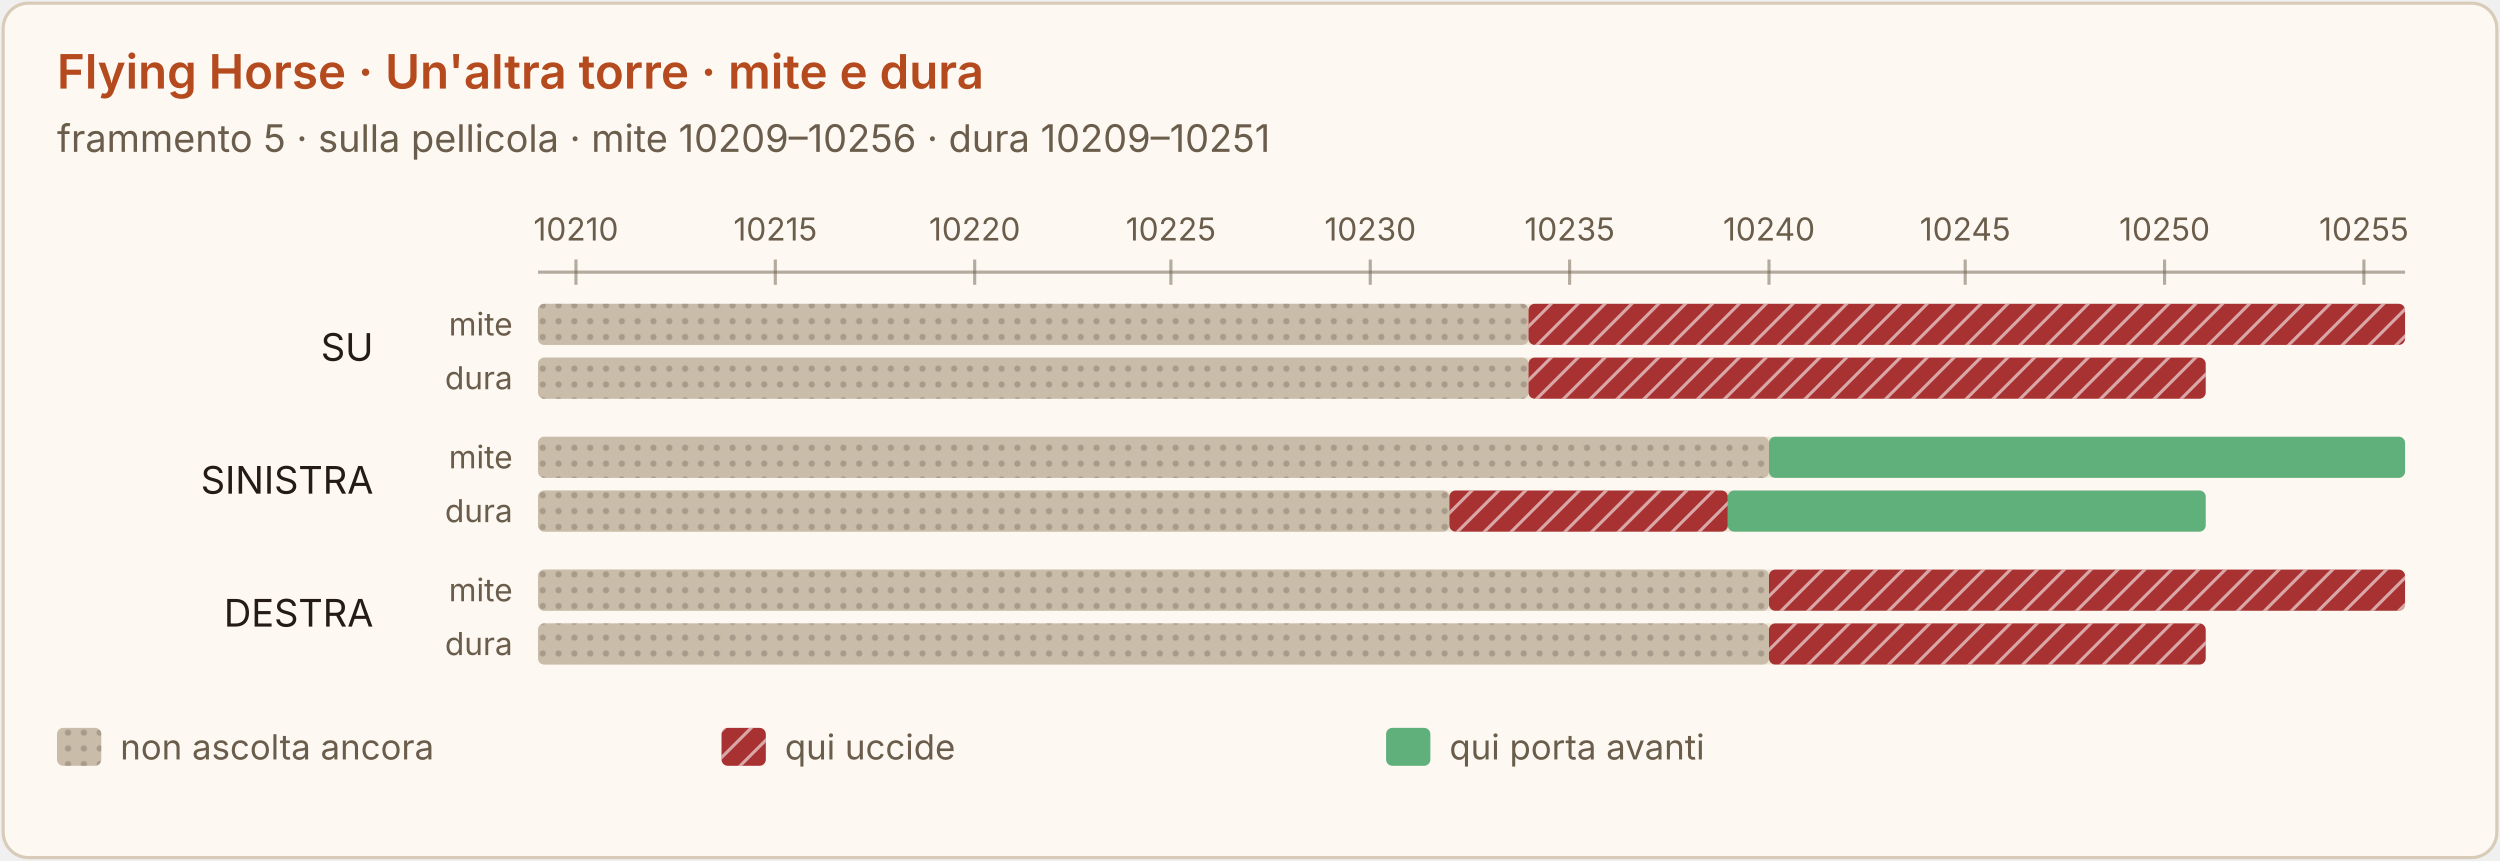
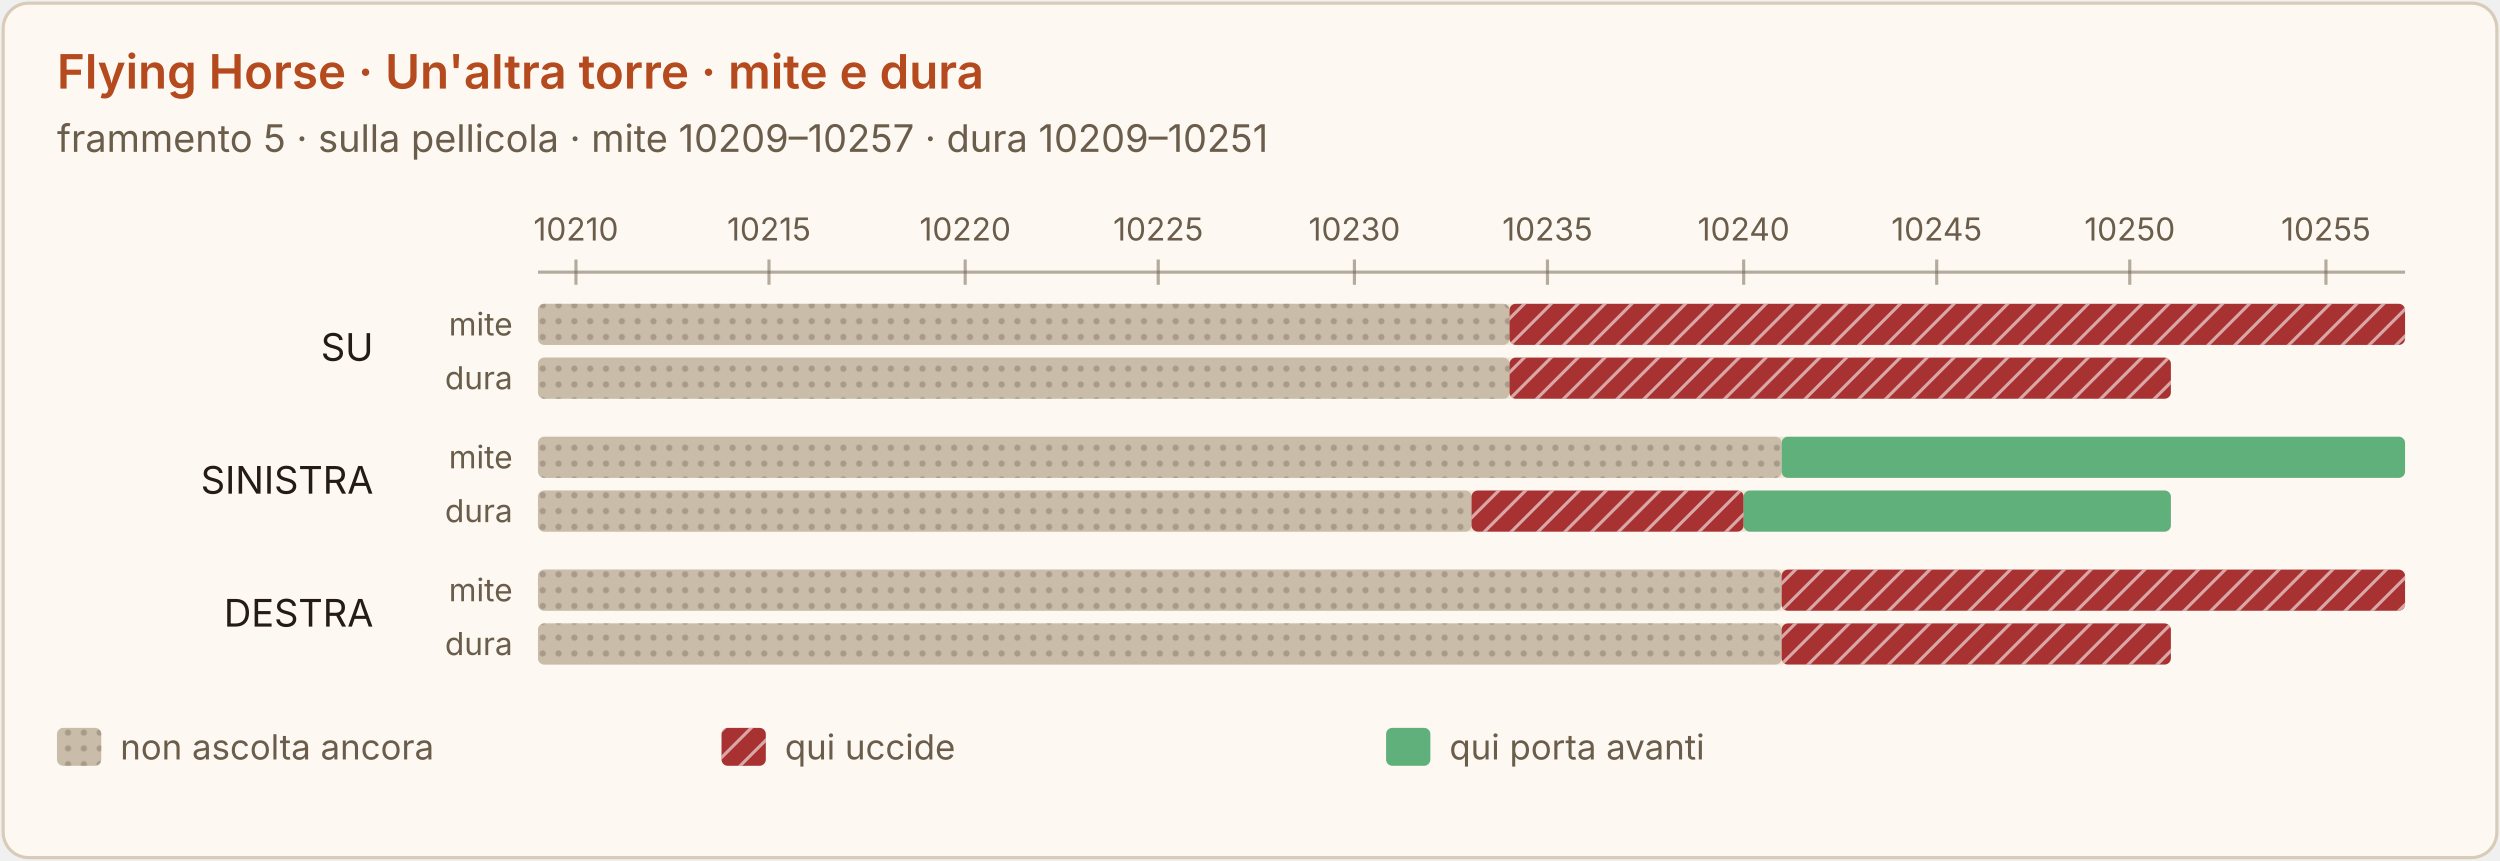
<svg xmlns="http://www.w3.org/2000/svg" width="790" height="272" viewBox="0 0 790 272" font-family="Inter,DejaVu Sans,sans-serif">
  <defs>
    <pattern id="tMorte" width="6" height="6" patternUnits="userSpaceOnUse" patternTransform="rotate(45)">
      <line x1="0" y1="0" x2="0" y2="6" stroke="#FFFFFF" stroke-width="2" opacity=".55" />
    </pattern>
    <pattern id="tAttesa" width="5" height="5" patternUnits="userSpaceOnUse">
      <circle cx="1.5" cy="1.5" r="1" fill="#8C8072" opacity=".55" />
    </pattern>
    <pattern id="tSorda" width="6" height="6" patternUnits="userSpaceOnUse">
      <path d="M0 0 L6 6 M6 0 L0 6" stroke="#FFFFFF" stroke-width="1" opacity=".5" />
    </pattern>
  </defs>
  <rect x="1" y="1" width="788" height="270" fill="#FDF9F2" stroke="#D8CBB8" stroke-width="1" rx="8" />
  <text x="18" y="28" fill="#B44A1E" font-size="15" font-weight="600">Flying Horse · Un'altra torre · mite e dura</text>
-   <text x="18" y="48" fill="#6B5D4B" font-size="12">frammento 5 · sulla pellicola · mite 10209–10256 · dura 10209–10251</text>
+   <text x="18" y="48" fill="#6B5D4B" font-size="12">frammento 5 · sulla pellicola · mite 10209–10257 · dura 10209–10251</text>
  <line x1="170" y1="86" x2="760" y2="86" stroke="#6B5D4B" stroke-width="1" opacity=".5" />
  <line x1="182" y1="82" x2="182" y2="90" stroke="#6B5D4B" stroke-width="1" opacity=".5" />
  <text x="182" y="76" fill="#6B5D4B" font-size="10" text-anchor="middle">10210</text>
-   <line x1="245" y1="82" x2="245" y2="90" stroke="#6B5D4B" stroke-width="1" opacity=".5" />
-   <text x="245" y="76" fill="#6B5D4B" font-size="10" text-anchor="middle">10215</text>
-   <line x1="308" y1="82" x2="308" y2="90" stroke="#6B5D4B" stroke-width="1" opacity=".5" />
-   <text x="308" y="76" fill="#6B5D4B" font-size="10" text-anchor="middle">10220</text>
-   <line x1="370" y1="82" x2="370" y2="90" stroke="#6B5D4B" stroke-width="1" opacity=".5" />
-   <text x="370" y="76" fill="#6B5D4B" font-size="10" text-anchor="middle">10225</text>
-   <line x1="433" y1="82" x2="433" y2="90" stroke="#6B5D4B" stroke-width="1" opacity=".5" />
-   <text x="433" y="76" fill="#6B5D4B" font-size="10" text-anchor="middle">10230</text>
-   <line x1="496" y1="82" x2="496" y2="90" stroke="#6B5D4B" stroke-width="1" opacity=".5" />
-   <text x="496" y="76" fill="#6B5D4B" font-size="10" text-anchor="middle">10235</text>
-   <line x1="559" y1="82" x2="559" y2="90" stroke="#6B5D4B" stroke-width="1" opacity=".5" />
-   <text x="559" y="76" fill="#6B5D4B" font-size="10" text-anchor="middle">10240</text>
-   <line x1="621" y1="82" x2="621" y2="90" stroke="#6B5D4B" stroke-width="1" opacity=".5" />
-   <text x="621" y="76" fill="#6B5D4B" font-size="10" text-anchor="middle">10245</text>
-   <line x1="684" y1="82" x2="684" y2="90" stroke="#6B5D4B" stroke-width="1" opacity=".5" />
-   <text x="684" y="76" fill="#6B5D4B" font-size="10" text-anchor="middle">10250</text>
-   <line x1="747" y1="82" x2="747" y2="90" stroke="#6B5D4B" stroke-width="1" opacity=".5" />
-   <text x="747" y="76" fill="#6B5D4B" font-size="10" text-anchor="middle">10255</text>
+   <line x1="243" y1="82" x2="243" y2="90" stroke="#6B5D4B" stroke-width="1" opacity=".5" />
+   <text x="243" y="76" fill="#6B5D4B" font-size="10" text-anchor="middle">10215</text>
+   <line x1="305" y1="82" x2="305" y2="90" stroke="#6B5D4B" stroke-width="1" opacity=".5" />
+   <text x="305" y="76" fill="#6B5D4B" font-size="10" text-anchor="middle">10220</text>
+   <line x1="366" y1="82" x2="366" y2="90" stroke="#6B5D4B" stroke-width="1" opacity=".5" />
+   <text x="366" y="76" fill="#6B5D4B" font-size="10" text-anchor="middle">10225</text>
+   <line x1="428" y1="82" x2="428" y2="90" stroke="#6B5D4B" stroke-width="1" opacity=".5" />
+   <text x="428" y="76" fill="#6B5D4B" font-size="10" text-anchor="middle">10230</text>
+   <line x1="489" y1="82" x2="489" y2="90" stroke="#6B5D4B" stroke-width="1" opacity=".5" />
+   <text x="489" y="76" fill="#6B5D4B" font-size="10" text-anchor="middle">10235</text>
+   <line x1="551" y1="82" x2="551" y2="90" stroke="#6B5D4B" stroke-width="1" opacity=".5" />
+   <text x="551" y="76" fill="#6B5D4B" font-size="10" text-anchor="middle">10240</text>
+   <line x1="612" y1="82" x2="612" y2="90" stroke="#6B5D4B" stroke-width="1" opacity=".5" />
+   <text x="612" y="76" fill="#6B5D4B" font-size="10" text-anchor="middle">10245</text>
+   <line x1="673" y1="82" x2="673" y2="90" stroke="#6B5D4B" stroke-width="1" opacity=".5" />
+   <text x="673" y="76" fill="#6B5D4B" font-size="10" text-anchor="middle">10250</text>
+   <line x1="735" y1="82" x2="735" y2="90" stroke="#6B5D4B" stroke-width="1" opacity=".5" />
+   <text x="735" y="76" fill="#6B5D4B" font-size="10" text-anchor="middle">10255</text>
  <text x="118" y="114" fill="#241C14" font-size="12" text-anchor="end">SU</text>
  <text x="162" y="106" fill="#6B5D4B" font-size="10" text-anchor="end">mite</text>
  <text x="162" y="123" fill="#6B5D4B" font-size="10" text-anchor="end">dura</text>
  <rect x="170" y="96" width="590" height="13" fill="#EDE4D6" rx="2" />
-   <rect x="170" y="96" width="313" height="13" fill="#C9BCA8" rx="2" />
-   <rect x="170" y="96" width="313" height="13" fill="url(#tAttesa)" rx="2" />
-   <rect x="483" y="96" width="277" height="13" fill="#A83232" rx="2" />
-   <rect x="483" y="96" width="277" height="13" fill="url(#tMorte)" rx="2" />
-   <rect x="170" y="113" width="527" height="13" fill="#EDE4D6" rx="2" />
-   <rect x="170" y="113" width="313" height="13" fill="#C9BCA8" rx="2" />
-   <rect x="170" y="113" width="313" height="13" fill="url(#tAttesa)" rx="2" />
-   <rect x="483" y="113" width="214" height="13" fill="#A83232" rx="2" />
-   <rect x="483" y="113" width="214" height="13" fill="url(#tMorte)" rx="2" />
+   <rect x="170" y="96" width="307" height="13" fill="#C9BCA8" rx="2" />
+   <rect x="170" y="96" width="307" height="13" fill="url(#tAttesa)" rx="2" />
+   <rect x="477" y="96" width="283" height="13" fill="#A83232" rx="2" />
+   <rect x="477" y="96" width="283" height="13" fill="url(#tMorte)" rx="2" />
+   <rect x="170" y="113" width="516" height="13" fill="#EDE4D6" rx="2" />
+   <rect x="170" y="113" width="307" height="13" fill="#C9BCA8" rx="2" />
+   <rect x="170" y="113" width="307" height="13" fill="url(#tAttesa)" rx="2" />
+   <rect x="477" y="113" width="209" height="13" fill="#A83232" rx="2" />
+   <rect x="477" y="113" width="209" height="13" fill="url(#tMorte)" rx="2" />
  <text x="118" y="156" fill="#241C14" font-size="12" text-anchor="end">SINISTRA</text>
  <text x="162" y="148" fill="#6B5D4B" font-size="10" text-anchor="end">mite</text>
  <text x="162" y="165" fill="#6B5D4B" font-size="10" text-anchor="end">dura</text>
  <rect x="170" y="138" width="590" height="13" fill="#EDE4D6" rx="2" />
-   <rect x="170" y="138" width="389" height="13" fill="#C9BCA8" rx="2" />
-   <rect x="170" y="138" width="389" height="13" fill="url(#tAttesa)" rx="2" />
-   <rect x="559" y="138" width="201" height="13" fill="#5FB07A" rx="2" />
-   <rect x="170" y="155" width="527" height="13" fill="#EDE4D6" rx="2" />
-   <rect x="170" y="155" width="288" height="13" fill="#C9BCA8" rx="2" />
-   <rect x="170" y="155" width="288" height="13" fill="url(#tAttesa)" rx="2" />
-   <rect x="458" y="155" width="88" height="13" fill="#A83232" rx="2" />
-   <rect x="458" y="155" width="88" height="13" fill="url(#tMorte)" rx="2" />
-   <rect x="546" y="155" width="151" height="13" fill="#5FB07A" rx="2" />
+   <rect x="170" y="138" width="393" height="13" fill="#C9BCA8" rx="2" />
+   <rect x="170" y="138" width="393" height="13" fill="url(#tAttesa)" rx="2" />
+   <rect x="563" y="138" width="197" height="13" fill="#5FB07A" rx="2" />
+   <rect x="170" y="155" width="516" height="13" fill="#EDE4D6" rx="2" />
+   <rect x="170" y="155" width="295" height="13" fill="#C9BCA8" rx="2" />
+   <rect x="170" y="155" width="295" height="13" fill="url(#tAttesa)" rx="2" />
+   <rect x="465" y="155" width="86" height="13" fill="#A83232" rx="2" />
+   <rect x="465" y="155" width="86" height="13" fill="url(#tMorte)" rx="2" />
+   <rect x="551" y="155" width="135" height="13" fill="#5FB07A" rx="2" />
  <text x="118" y="198" fill="#241C14" font-size="12" text-anchor="end">DESTRA</text>
  <text x="162" y="190" fill="#6B5D4B" font-size="10" text-anchor="end">mite</text>
  <text x="162" y="207" fill="#6B5D4B" font-size="10" text-anchor="end">dura</text>
  <rect x="170" y="180" width="590" height="13" fill="#EDE4D6" rx="2" />
-   <rect x="170" y="180" width="389" height="13" fill="#C9BCA8" rx="2" />
-   <rect x="170" y="180" width="389" height="13" fill="url(#tAttesa)" rx="2" />
-   <rect x="559" y="180" width="201" height="13" fill="#A83232" rx="2" />
-   <rect x="559" y="180" width="201" height="13" fill="url(#tMorte)" rx="2" />
-   <rect x="170" y="197" width="527" height="13" fill="#EDE4D6" rx="2" />
-   <rect x="170" y="197" width="389" height="13" fill="#C9BCA8" rx="2" />
-   <rect x="170" y="197" width="389" height="13" fill="url(#tAttesa)" rx="2" />
-   <rect x="559" y="197" width="138" height="13" fill="#A83232" rx="2" />
-   <rect x="559" y="197" width="138" height="13" fill="url(#tMorte)" rx="2" />
+   <rect x="170" y="180" width="393" height="13" fill="#C9BCA8" rx="2" />
+   <rect x="170" y="180" width="393" height="13" fill="url(#tAttesa)" rx="2" />
+   <rect x="563" y="180" width="197" height="13" fill="#A83232" rx="2" />
+   <rect x="563" y="180" width="197" height="13" fill="url(#tMorte)" rx="2" />
+   <rect x="170" y="197" width="516" height="13" fill="#EDE4D6" rx="2" />
+   <rect x="170" y="197" width="393" height="13" fill="#C9BCA8" rx="2" />
+   <rect x="170" y="197" width="393" height="13" fill="url(#tAttesa)" rx="2" />
+   <rect x="563" y="197" width="123" height="13" fill="#A83232" rx="2" />
+   <rect x="563" y="197" width="123" height="13" fill="url(#tMorte)" rx="2" />
  <rect x="18" y="230" width="14" height="12" fill="#C9BCA8" rx="2" />
  <rect x="18" y="230" width="14" height="12" fill="url(#tAttesa)" rx="2" />
  <text x="38" y="240" fill="#6B5D4B" font-size="11">non ascolta ancora</text>
  <rect x="228" y="230" width="14" height="12" fill="#A83232" rx="2" />
  <rect x="228" y="230" width="14" height="12" fill="url(#tMorte)" rx="2" />
  <text x="248" y="240" fill="#6B5D4B" font-size="11">qui uccide</text>
  <rect x="438" y="230" width="14" height="12" fill="#5FB07A" rx="2" />
  <text x="458" y="240" fill="#6B5D4B" font-size="11">qui porta avanti</text>
</svg>
